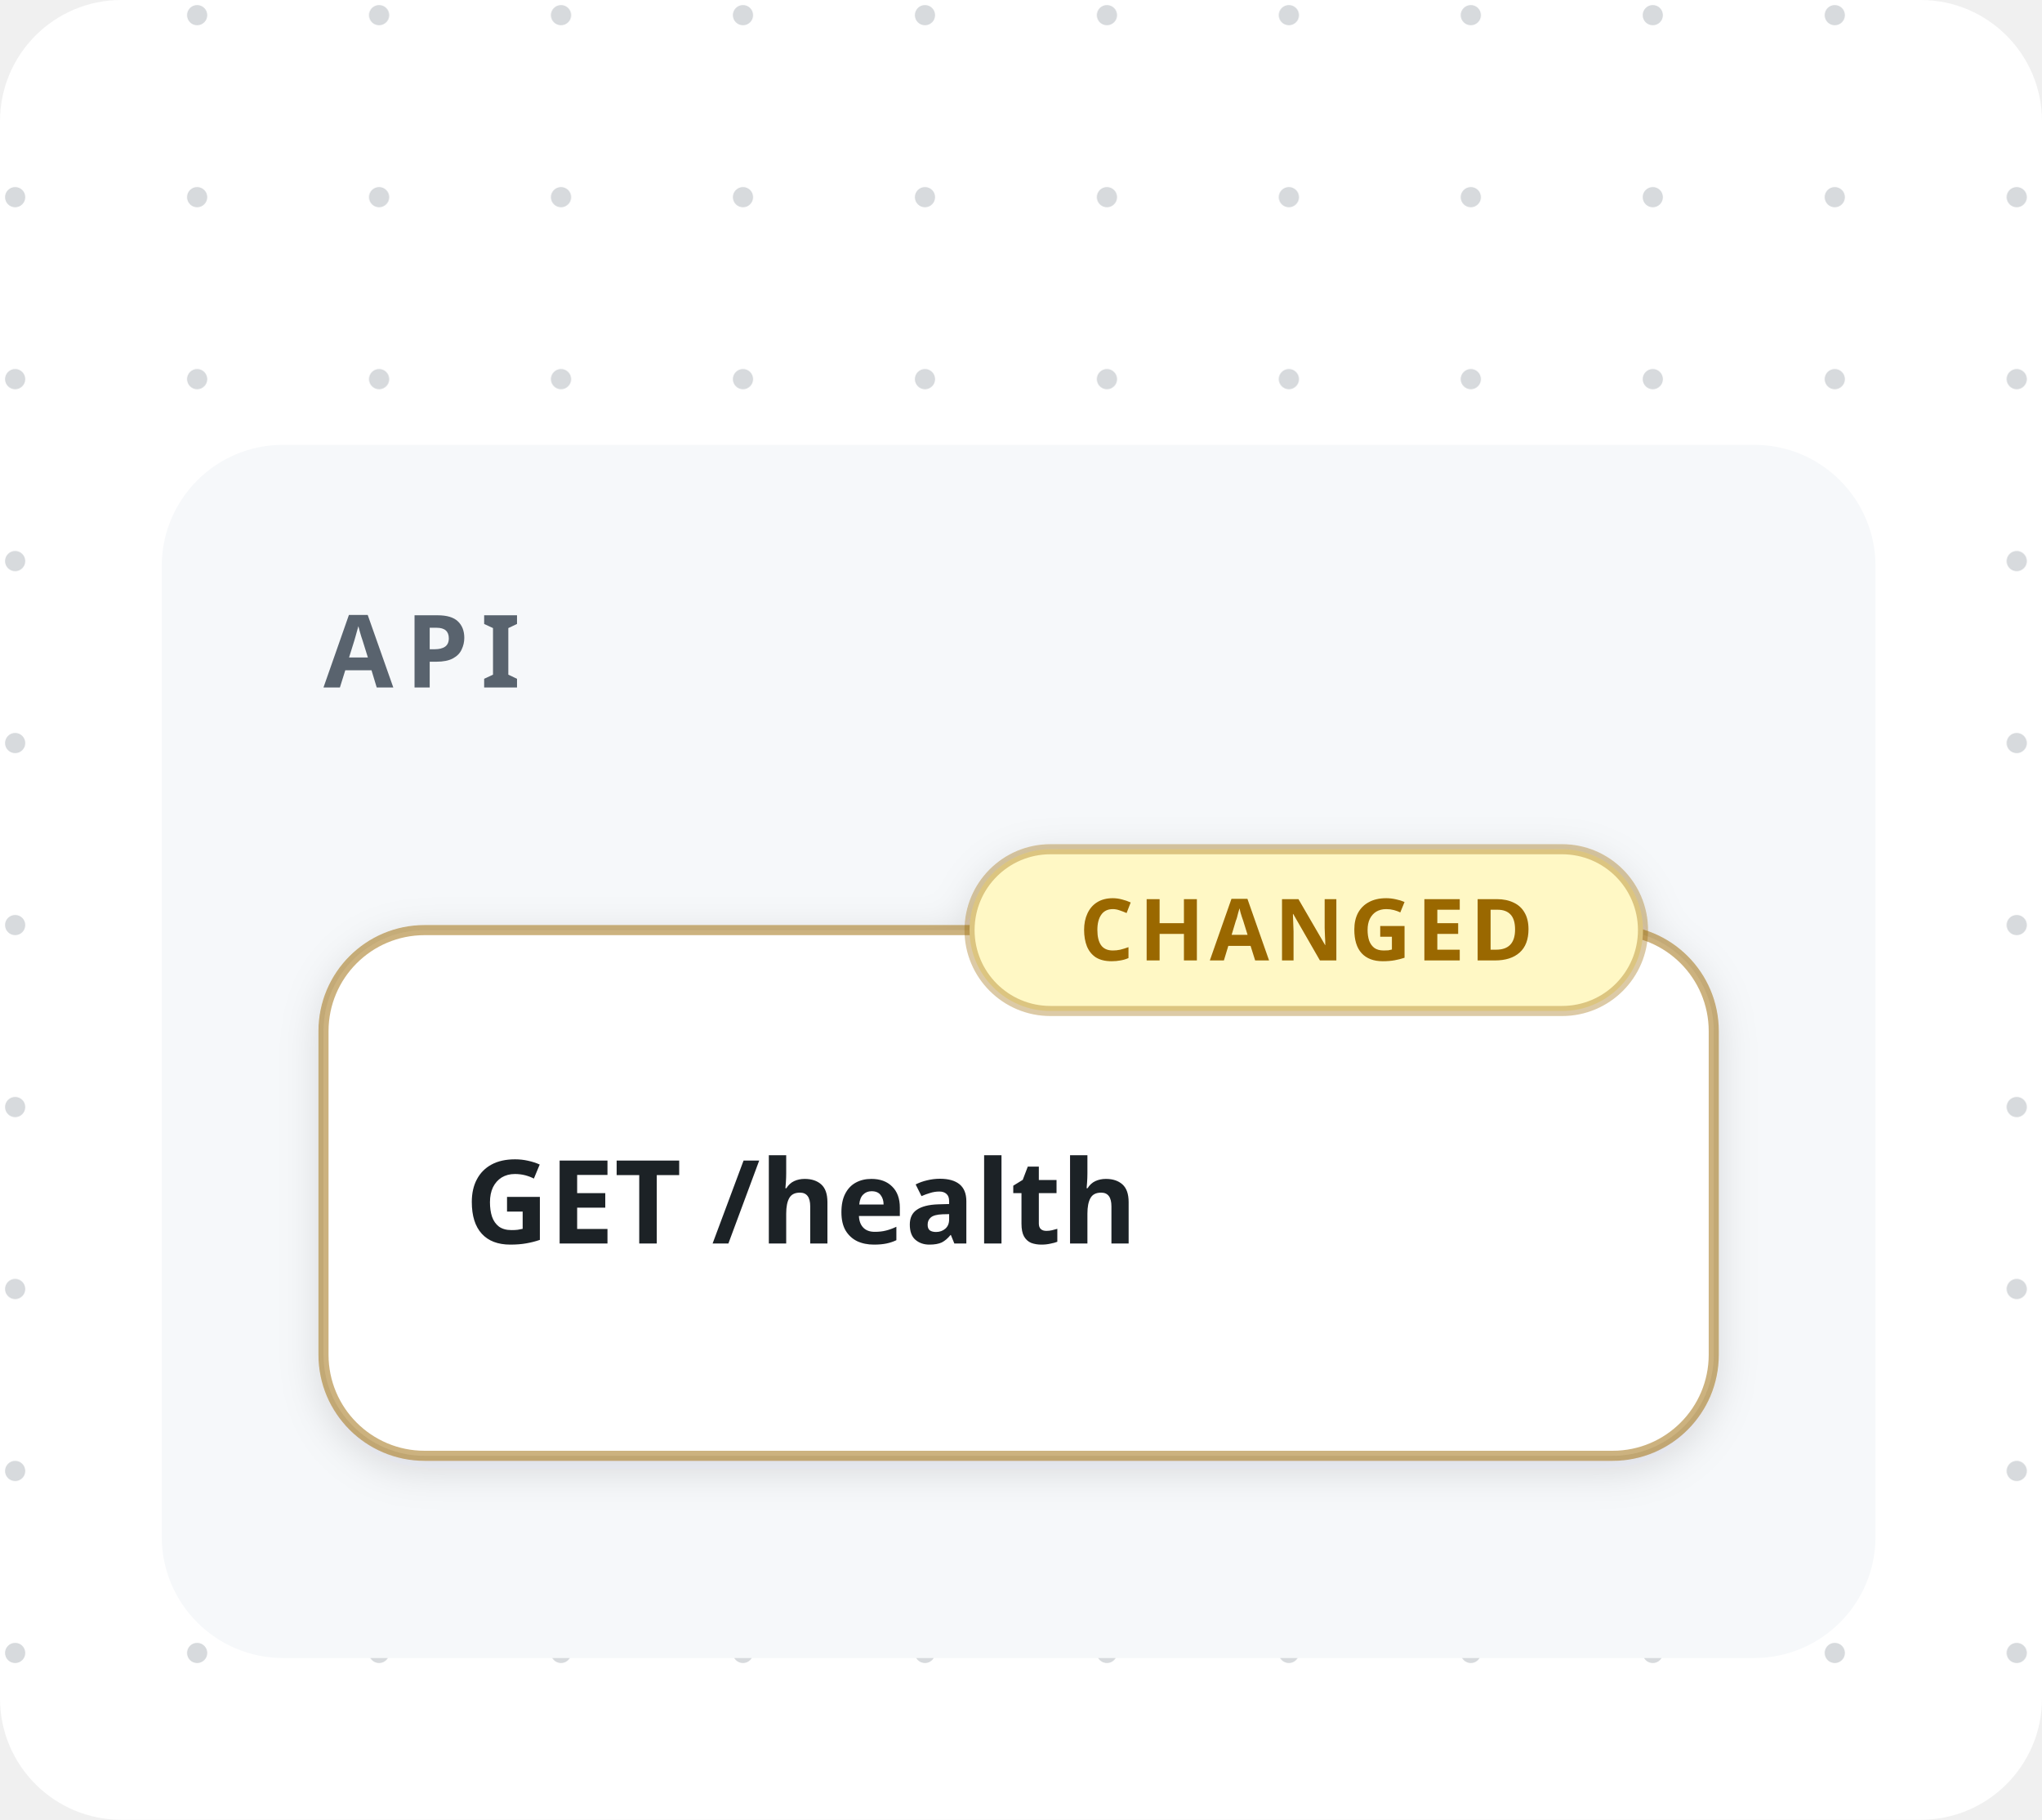
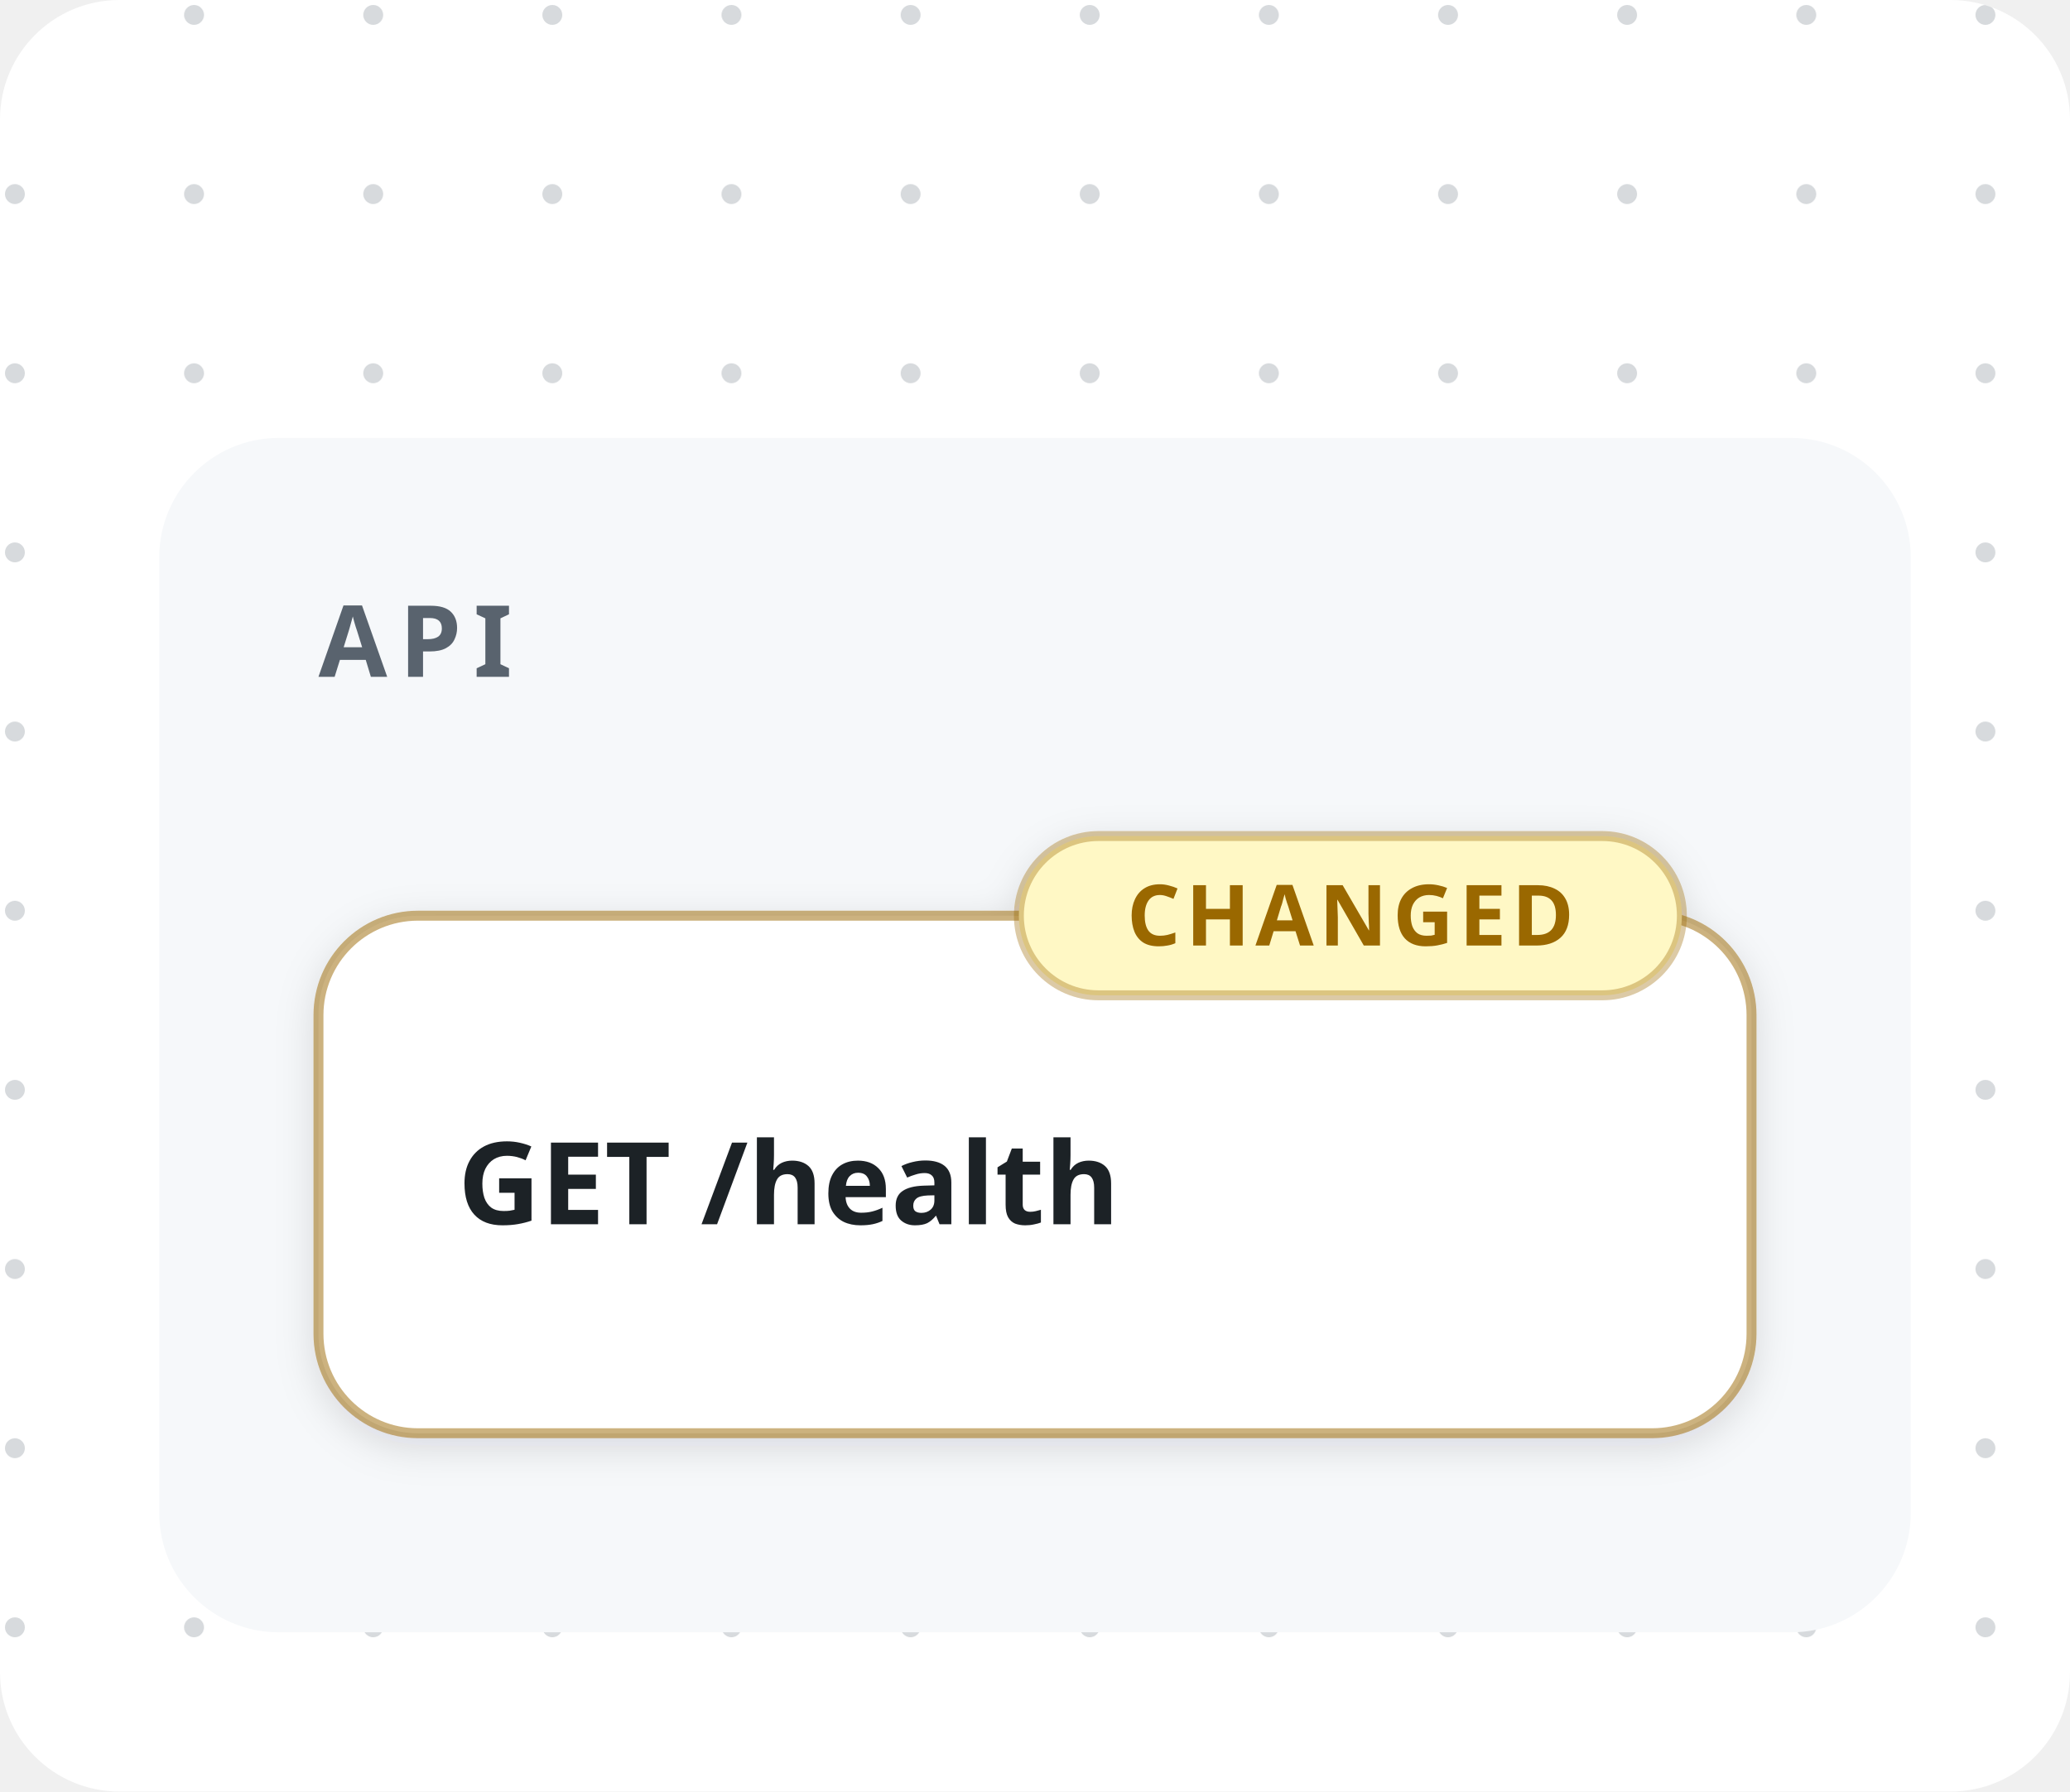
- <svg xmlns="http://www.w3.org/2000/svg" viewBox="0 0 202 180" width="202" height="180" role="img" aria-label="Touch the health check">
+ <svg xmlns="http://www.w3.org/2000/svg" viewBox="0 0 208 180" width="208" height="180" role="img" aria-label="Touch the health check">
  <style>text{font-family:-apple-system, BlinkMacSystemFont, "Segoe UI", "Noto Sans", Helvetica, Arial, sans-serif}.lanebox{fill:#f6f8fa}.lanelabel{font-size:10px;font-weight:700;letter-spacing:.12em;fill:#59636e}.card{fill:#ffffff;stroke:#d1d9e0;stroke-width:1}.card-added{stroke:#1a7f37;stroke-opacity:.55}.card-modified{stroke:#9a6700;stroke-opacity:.5}.ghost{opacity:.55}.ghost .card{stroke:#d1242f;stroke-dasharray:4 3;stroke-opacity:.6}.context{opacity:.82}.ntitle{font-weight:600;fill:#1f2328}.strike{text-decoration:line-through}.nsub{font-size:9.5px;fill:#59636e;font-family:ui-monospace, SFMono-Regular, "SF Mono", Menlo, Consolas, monospace}.chip{fill:#f6f8fa}.glyph{fill:#59636e}.glyph-stroke{stroke:#59636e;stroke-width:1.4;fill:none}.bdg text{font-size:8.5px;font-weight:700;letter-spacing:.06em}.bdg rect{stroke-width:1}.bdg-added rect{fill:#dafbe1;stroke:rgba(31,136,61,.4)}.bdg-added text{fill:#1a7f37}.bdg-modified rect{fill:#fff8c5;stroke:rgba(154,103,0,.35)}.bdg-modified text{fill:#9a6700}.bdg-removed rect{fill:#ffebe9;stroke:rgba(209,36,47,.35)}.bdg-removed text{fill:#d1242f}.bdg-neutral rect{fill:#f6f8fa;stroke:#d1d9e0}.bdg-neutral text{fill:#59636e}.edge{fill:none;stroke-width:1.5}.edge-added{stroke:#1a7f37}.edge-modified{stroke:#9a6700}.edge-removed{stroke:#d1242f;stroke-dasharray:5 4;opacity:.7}.edge-neutral{stroke:#8c959f}.hero{stroke-width:2.25}.faded{opacity:.45}.glow{fill:none;stroke-width:7;opacity:.14}.msg-self{font-size:11px;fill:#1f2328}.lpill{fill:#ffffff;stroke:#d8dee4;stroke-width:1}.ltext{font-size:9.5px;font-weight:600;fill:#59636e}.ltext-added{fill:#1a7f37}.ltext-modified{fill:#9a6700}.ltext-removed{fill:#d1242f}.cardsh{filter:drop-shadow(0 1px 2px rgba(31,35,40,.14))}.pcard{fill:#ffffff;stroke:#d1d9e0;stroke-width:1}.ptitle{font-size:12px;font-weight:600;fill:#1f2328;text-anchor:middle}.lifeline{stroke:#d1d9e0;stroke-width:1;stroke-dasharray:3 4}.actbar{fill:#dafbe1;stroke:rgba(31,136,61,.4)}.msg{fill:none;stroke-width:1.4}.msg-return{stroke-dasharray:4 3;opacity:.8}.msg-label{font-size:11px;fill:#1f2328;text-anchor:middle}.msg-strong{stroke-width:2}</style>
  <defs>
    <pattern id="dots" width="18" height="18" patternUnits="userSpaceOnUse">
      <circle cx="1.5" cy="1.5" r="1" fill="rgba(140,149,159,.35)" />
    </pattern>
    <marker id="mk-added" viewBox="0 0 10 10" refX="8" refY="5" markerWidth="6.5" markerHeight="6.5" orient="auto-start-reverse">
      <path d="M0,0 L10,5 L0,10 z" fill="#1a7f37" />
    </marker>
    <marker id="mk-modified" viewBox="0 0 10 10" refX="8" refY="5" markerWidth="6.5" markerHeight="6.5" orient="auto-start-reverse">
      <path d="M0,0 L10,5 L0,10 z" fill="#9a6700" />
    </marker>
    <marker id="mk-removed" viewBox="0 0 10 10" refX="8" refY="5" markerWidth="6.5" markerHeight="6.5" orient="auto-start-reverse">
      <path d="M0,0 L10,5 L0,10 z" fill="#d1242f" />
    </marker>
    <marker id="mk-neutral" viewBox="0 0 10 10" refX="8" refY="5" markerWidth="6.5" markerHeight="6.5" orient="auto-start-reverse">
      <path d="M0,0 L10,5 L0,10 z" fill="#8c959f" />
    </marker>
  </defs>
-   <rect x="0" y="0" width="202" height="180" rx="12" fill="#ffffff" />
-   <rect x="0" y="0" width="202" height="180" rx="12" fill="url(#dots)" />
+   <rect x="0" y="0" width="208" height="180" rx="12" fill="#ffffff" />
+   <rect x="0" y="0" width="208" height="180" rx="12" fill="url(#dots)" />
  <g>
-     <rect class="lanebox" x="16" y="44" width="169.53" height="120" rx="12" />
+     <rect class="lanebox" x="16" y="44" width="176" height="120" rx="12" />
    <text class="lanelabel" x="32" y="68">API</text>
  </g>
  <g />
  <g>
    <g class="cardsh">
-       <rect class="card card-modified" x="32" y="92" width="137.53" height="52" rx="10" />
+       <rect class="card card-modified" x="32" y="92" width="144" height="52" rx="10" />
      <text class="ntitle" x="46" y="123" font-size="11.5">GET /health</text>
      <g class="bdg bdg-modified">
-         <rect x="95.91" y="84" width="66.62" height="16" rx="8" />
-         <text x="129.22" y="95" text-anchor="middle">CHANGED</text>
+         <rect x="102.38" y="84" width="66.62" height="16" rx="8" />
+         <text x="135.69" y="95" text-anchor="middle">CHANGED</text>
      </g>
    </g>
  </g>
+   <g />
</svg>
